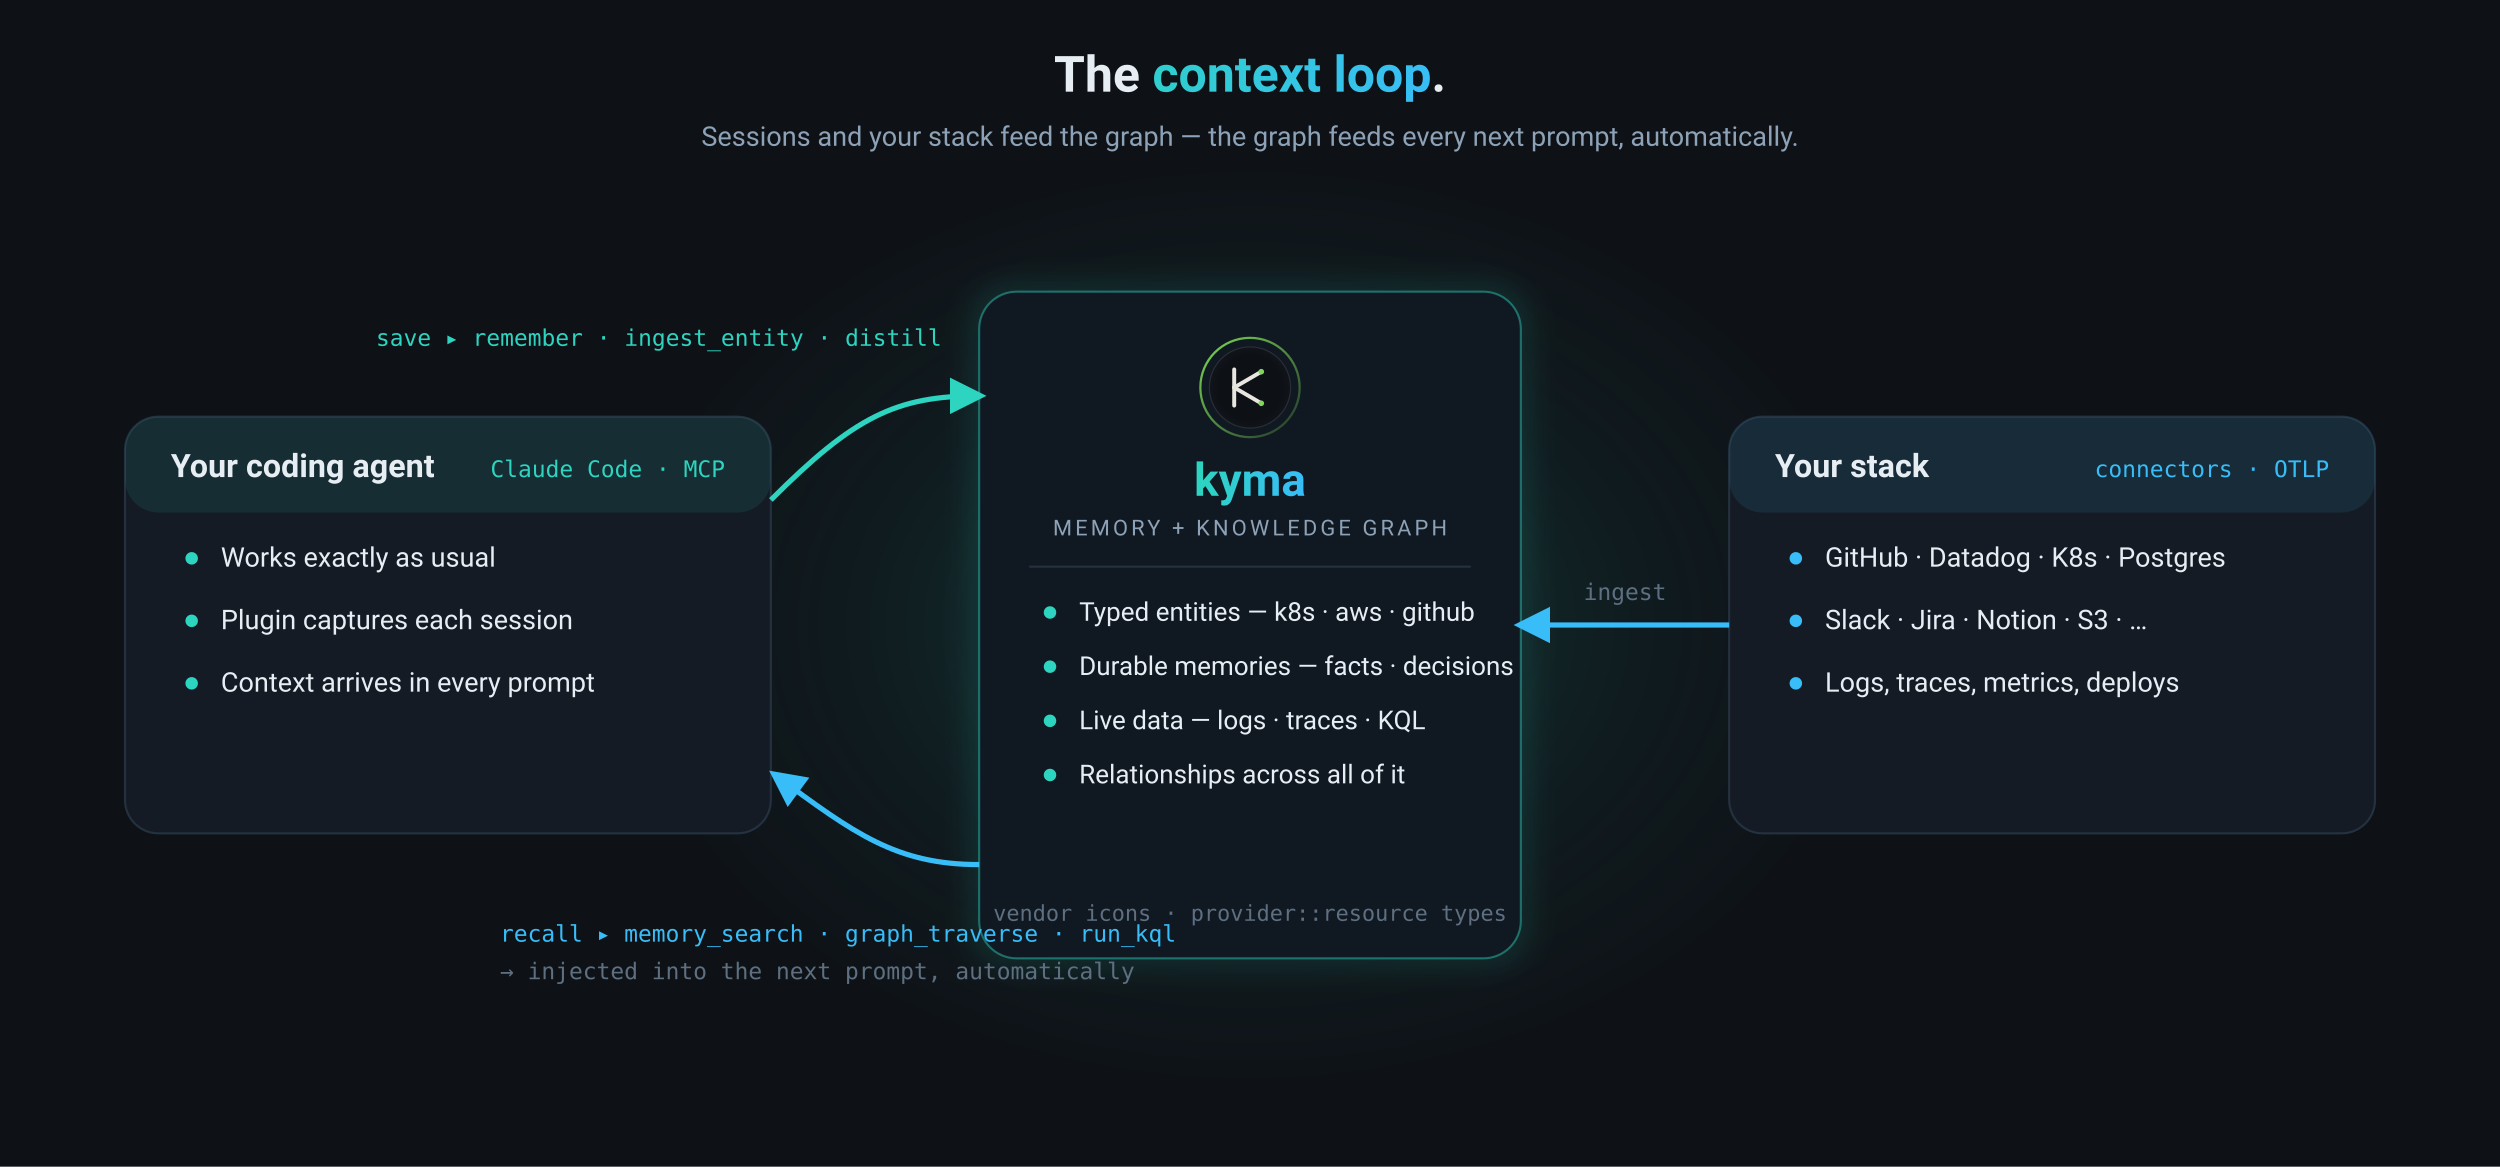
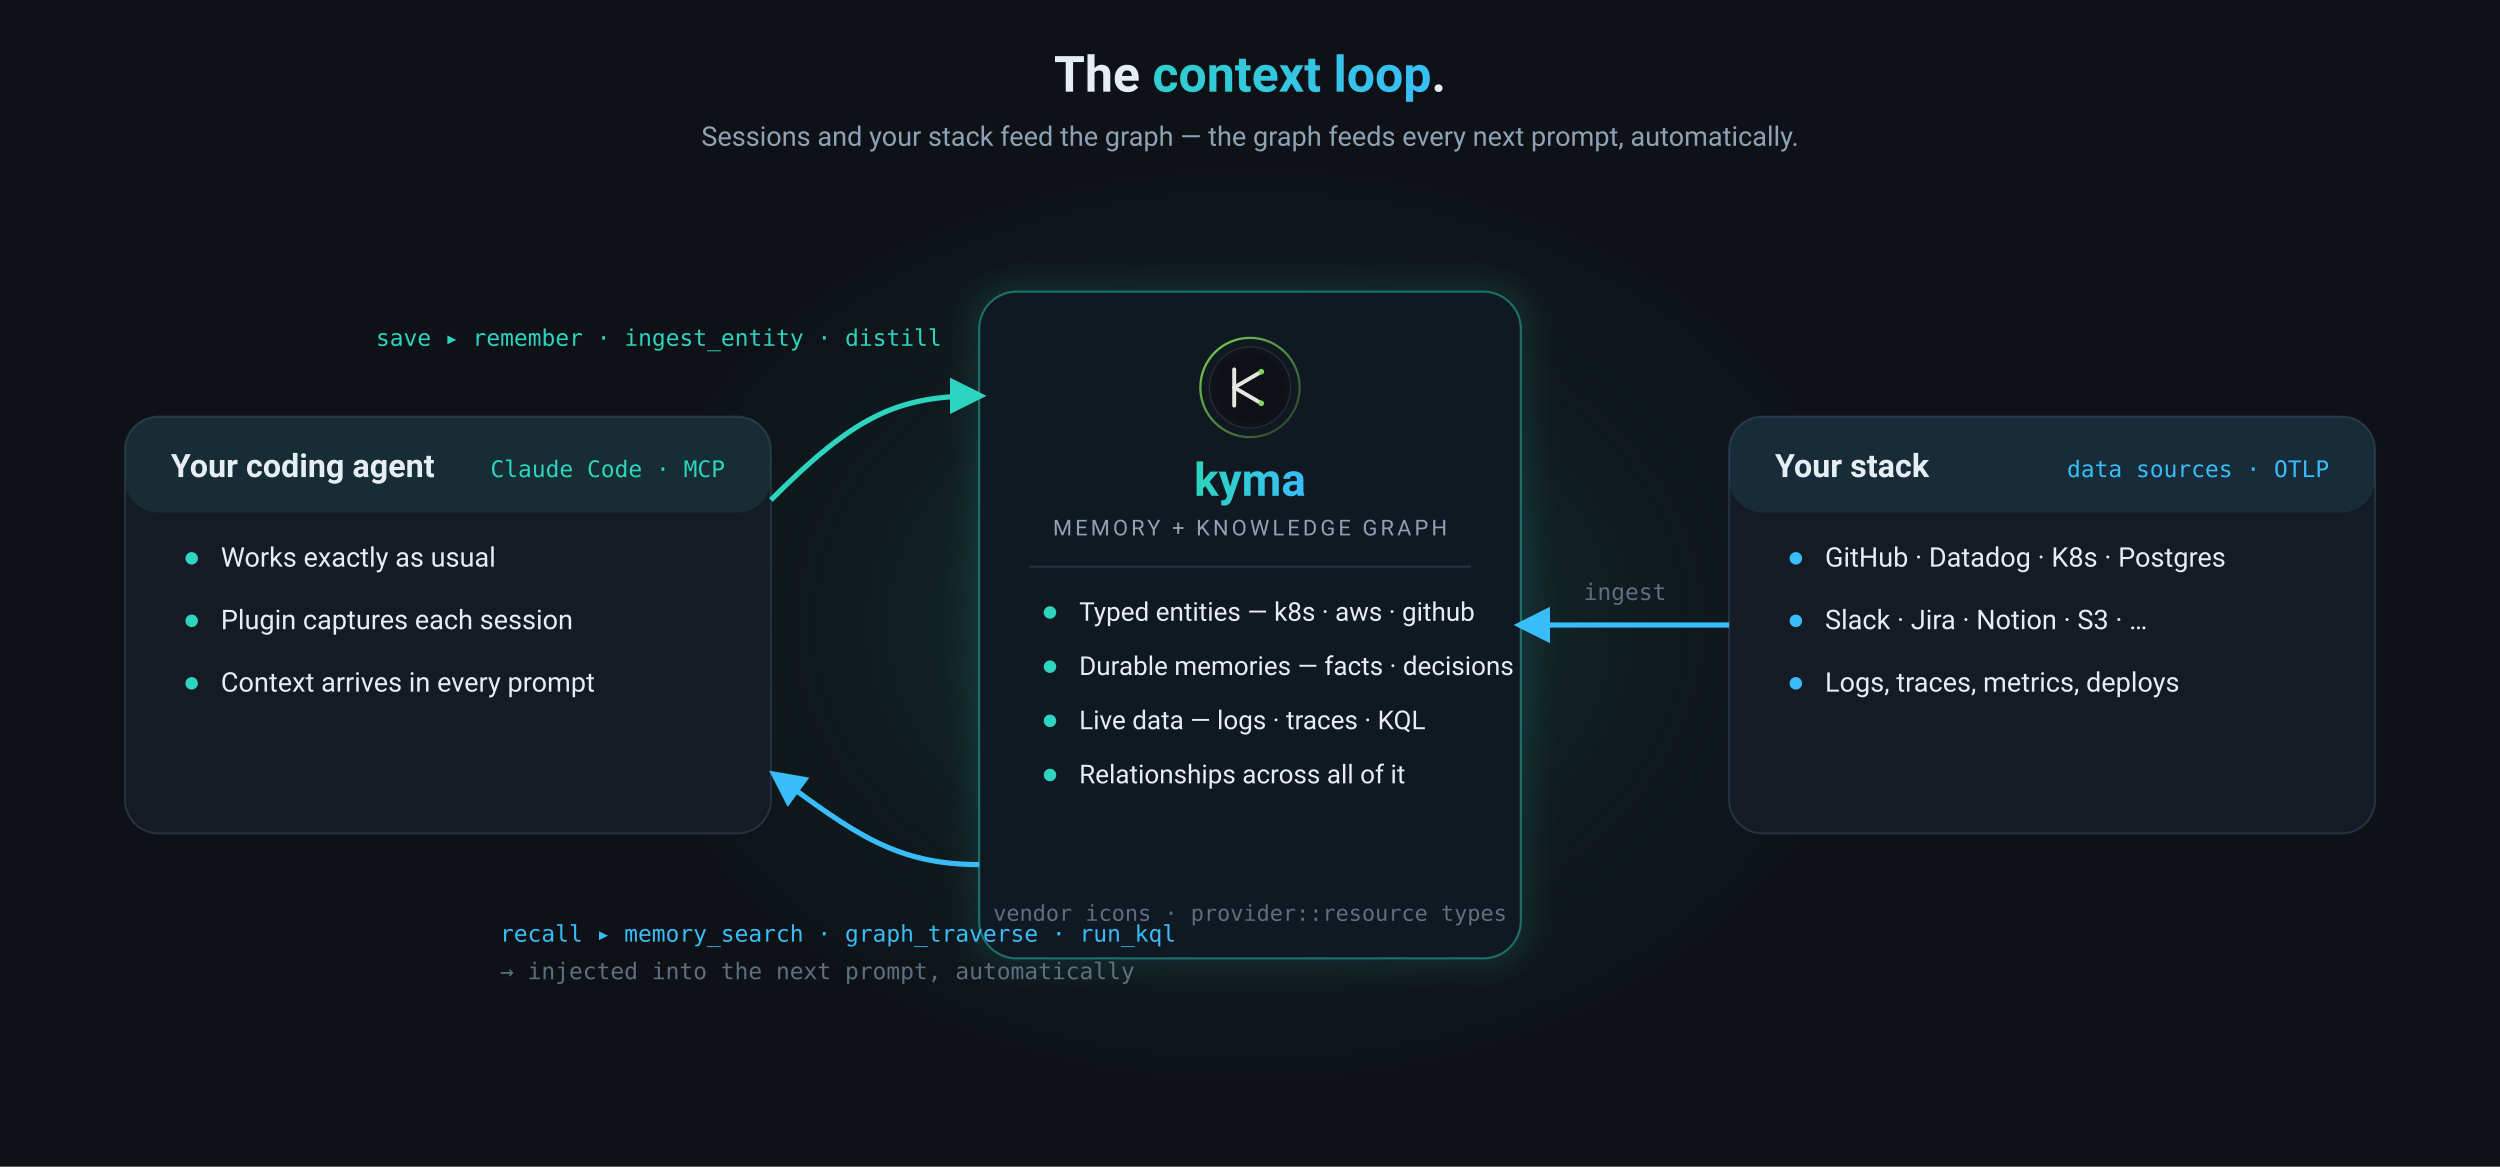
<svg xmlns="http://www.w3.org/2000/svg" viewBox="0 0 1200 560" font-family="IBM Plex Sans, ui-sans-serif, system-ui, -apple-system, Segoe UI, Roboto, sans-serif" role="img" aria-label="kyma context loop — sessions and your stack feed the graph; the graph feeds every next prompt">
  <defs>
    <linearGradient id="brand" x1="0" y1="0" x2="1" y2="0">
      <stop offset="0" stop-color="#2dd4bf" />
      <stop offset="1" stop-color="#38bdf8" />
    </linearGradient>
    <radialGradient id="glow" cx="50%" cy="50%" r="50%">
      <stop offset="0" stop-color="#2dd4bf" stop-opacity="0.20" />
      <stop offset="60%" stop-color="#2dd4bf" stop-opacity="0.05" />
      <stop offset="100%" stop-color="#2dd4bf" stop-opacity="0" />
    </radialGradient>
    <radialGradient id="kmCore" cx="50%" cy="50%" r="50%">
      <stop offset="0" stop-color="#0d1015" />
      <stop offset="80%" stop-color="#0d1015" />
      <stop offset="100%" stop-color="#11151b" />
    </radialGradient>
    <linearGradient id="kmRing" x1="0" y1="0" x2="1" y2="1">
      <stop offset="0" stop-color="#7ed957" />
      <stop offset="60%" stop-color="#7ed957" stop-opacity="0.5" />
      <stop offset="100%" stop-color="#7ed957" stop-opacity="0.15" />
    </linearGradient>
    <marker id="arrT" viewBox="0 0 10 10" refX="8" refY="5" markerWidth="7" markerHeight="7" orient="auto-start-reverse">
      <path d="M0,0 L10,5 L0,10 Z" fill="#2dd4bf" />
    </marker>
    <marker id="arrC" viewBox="0 0 10 10" refX="8" refY="5" markerWidth="7" markerHeight="7" orient="auto-start-reverse">
      <path d="M0,0 L10,5 L0,10 Z" fill="#38bdf8" />
    </marker>
    <filter id="soft" x="-30%" y="-30%" width="160%" height="160%">
      <feGaussianBlur stdDeviation="6" />
    </filter>
  </defs>
  <rect width="1200" height="560" fill="#0e1217" />
  <ellipse cx="600.0" cy="300" rx="300" ry="220" fill="url(#glow)" />
  <text x="600.0" y="44" text-anchor="middle" font-size="24" font-weight="700" fill="#e6edf3">The <tspan fill="url(#brand)">context loop</tspan>.</text>
  <text x="600.0" y="70" text-anchor="middle" font-size="13" fill="#8da2b6">Sessions and your stack feed the graph — the graph feeds every next prompt, automatically.</text>
  <rect x="60" y="200" width="310" height="200" rx="16" fill="#141b24" stroke="#243140" />
  <rect x="60" y="200" width="310" height="46" rx="16" fill="#2dd4bf" opacity="0.10" />
  <text x="82" y="229" font-size="15.5" font-weight="700" fill="#e6edf3">Your coding agent</text>
  <text x="348" y="229" text-anchor="end" font-size="11" font-family="JetBrains Mono, ui-monospace, monospace" fill="#2dd4bf">Claude Code · MCP</text>
  <circle cx="92" cy="268" r="3" fill="#2dd4bf" />
  <text x="106" y="272" font-size="13" font-family="IBM Plex Sans, ui-sans-serif, system-ui, -apple-system, Segoe UI, Roboto, sans-serif" fill="#e6edf3">Works exactly as usual</text>
  <circle cx="92" cy="298" r="3" fill="#2dd4bf" />
  <text x="106" y="302" font-size="13" font-family="IBM Plex Sans, ui-sans-serif, system-ui, -apple-system, Segoe UI, Roboto, sans-serif" fill="#e6edf3">Plugin captures each session</text>
  <circle cx="92" cy="328" r="3" fill="#2dd4bf" />
  <text x="106" y="332" font-size="13" font-family="IBM Plex Sans, ui-sans-serif, system-ui, -apple-system, Segoe UI, Roboto, sans-serif" fill="#e6edf3">Context arrives in every prompt</text>
  <rect x="464" y="134" width="272" height="332" rx="22" fill="#2dd4bf" opacity="0.10" filter="url(#soft)" />
  <rect x="470" y="140" width="260" height="320" rx="18" fill="#101822" stroke="#2dd4bf" stroke-opacity="0.45" />
  <g transform="translate(574.0 160) scale(0.5417)">
    <circle cx="48" cy="48" r="44" fill="none" stroke="url(#kmRing)" stroke-width="2" />
    <circle cx="48" cy="48" r="36" fill="url(#kmCore)" stroke="#2a2e36" stroke-width="1" />
    <g stroke="#e8e6e0" stroke-width="3.5" stroke-linecap="round" fill="none">
      <line x1="34" y1="32" x2="34" y2="64" />
      <line x1="34" y1="48" x2="58" y2="34" />
      <line x1="34" y1="48" x2="58" y2="62" />
    </g>
    <circle cx="58" cy="34" r="2.5" fill="#7ed957" />
    <circle cx="58" cy="62" r="2.5" fill="#7ed957" />
  </g>
  <text x="600.0" y="238" text-anchor="middle" font-size="22" font-weight="700" fill="url(#brand)">kyma</text>
  <text x="600.0" y="257" text-anchor="middle" font-size="10.5" letter-spacing="1.5" fill="#8da2b6">MEMORY + KNOWLEDGE GRAPH</text>
  <line x1="494" y1="272" x2="706" y2="272" stroke="#243140" />
  <circle cx="504" cy="294" r="3" fill="#2dd4bf" />
  <text x="518" y="298" font-size="12.5" font-family="IBM Plex Sans, ui-sans-serif, system-ui, -apple-system, Segoe UI, Roboto, sans-serif" fill="#e6edf3">Typed entities — k8s · aws · github</text>
  <circle cx="504" cy="320" r="3" fill="#2dd4bf" />
  <text x="518" y="324" font-size="12.5" font-family="IBM Plex Sans, ui-sans-serif, system-ui, -apple-system, Segoe UI, Roboto, sans-serif" fill="#e6edf3">Durable memories — facts · decisions</text>
  <circle cx="504" cy="346" r="3" fill="#2dd4bf" />
  <text x="518" y="350" font-size="12.5" font-family="IBM Plex Sans, ui-sans-serif, system-ui, -apple-system, Segoe UI, Roboto, sans-serif" fill="#e6edf3">Live data — logs · traces · KQL</text>
  <circle cx="504" cy="372" r="3" fill="#2dd4bf" />
  <text x="518" y="376" font-size="12.5" font-family="IBM Plex Sans, ui-sans-serif, system-ui, -apple-system, Segoe UI, Roboto, sans-serif" fill="#e6edf3">Relationships across all of it</text>
  <text x="600.0" y="442" text-anchor="middle" font-size="10.5" font-family="JetBrains Mono, ui-monospace, monospace" fill="#5d6f80">vendor icons · provider::resource types</text>
  <rect x="830" y="200" width="310" height="200" rx="16" fill="#141b24" stroke="#243140" />
  <rect x="830" y="200" width="310" height="46" rx="16" fill="#38bdf8" opacity="0.10" />
  <text x="852" y="229" font-size="15.5" font-weight="700" fill="#e6edf3">Your stack</text>
-   <text x="1118" y="229" text-anchor="end" font-size="11" font-family="JetBrains Mono, ui-monospace, monospace" fill="#38bdf8">connectors · OTLP</text>
+   <text x="1118" y="229" text-anchor="end" font-size="11" font-family="JetBrains Mono, ui-monospace, monospace" fill="#38bdf8">data sources · OTLP</text>
  <circle cx="862" cy="268" r="3" fill="#38bdf8" />
  <text x="876" y="272" font-size="13" font-family="IBM Plex Sans, ui-sans-serif, system-ui, -apple-system, Segoe UI, Roboto, sans-serif" fill="#e6edf3">GitHub · Datadog · K8s · Postgres</text>
  <circle cx="862" cy="298" r="3" fill="#38bdf8" />
  <text x="876" y="302" font-size="13" font-family="IBM Plex Sans, ui-sans-serif, system-ui, -apple-system, Segoe UI, Roboto, sans-serif" fill="#e6edf3">Slack · Jira · Notion · S3 · …</text>
  <circle cx="862" cy="328" r="3" fill="#38bdf8" />
  <text x="876" y="332" font-size="13" font-family="IBM Plex Sans, ui-sans-serif, system-ui, -apple-system, Segoe UI, Roboto, sans-serif" fill="#e6edf3">Logs, traces, metrics, deploys</text>
  <path d="M 370 240 C 410 200 430 190 470 190" fill="none" stroke="#2dd4bf" stroke-width="2.5" marker-end="url(#arrT)" />
  <text x="452" y="166" text-anchor="end" font-size="11" font-family="JetBrains Mono, ui-monospace, monospace" fill="#2dd4bf">save ▸ remember · ingest_entity · distill</text>
  <path d="M 470 415 C 430 415 410 400 372 372" fill="none" stroke="#38bdf8" stroke-width="2.5" marker-end="url(#arrC)" />
  <text x="240" y="452" font-size="11" font-family="JetBrains Mono, ui-monospace, monospace" fill="#38bdf8">recall ▸ memory_search · graph_traverse · run_kql</text>
  <text x="240" y="470" font-size="11" font-family="JetBrains Mono, ui-monospace, monospace" fill="#5d6f80">→ injected into the next prompt, automatically</text>
  <path d="M 830 300 C 790 300 770 300 730 300" fill="none" stroke="#38bdf8" stroke-width="2.5" marker-end="url(#arrC)" />
  <text x="780" y="288" text-anchor="middle" font-size="11" font-family="JetBrains Mono, ui-monospace, monospace" fill="#5d6f80">ingest</text>
</svg>
